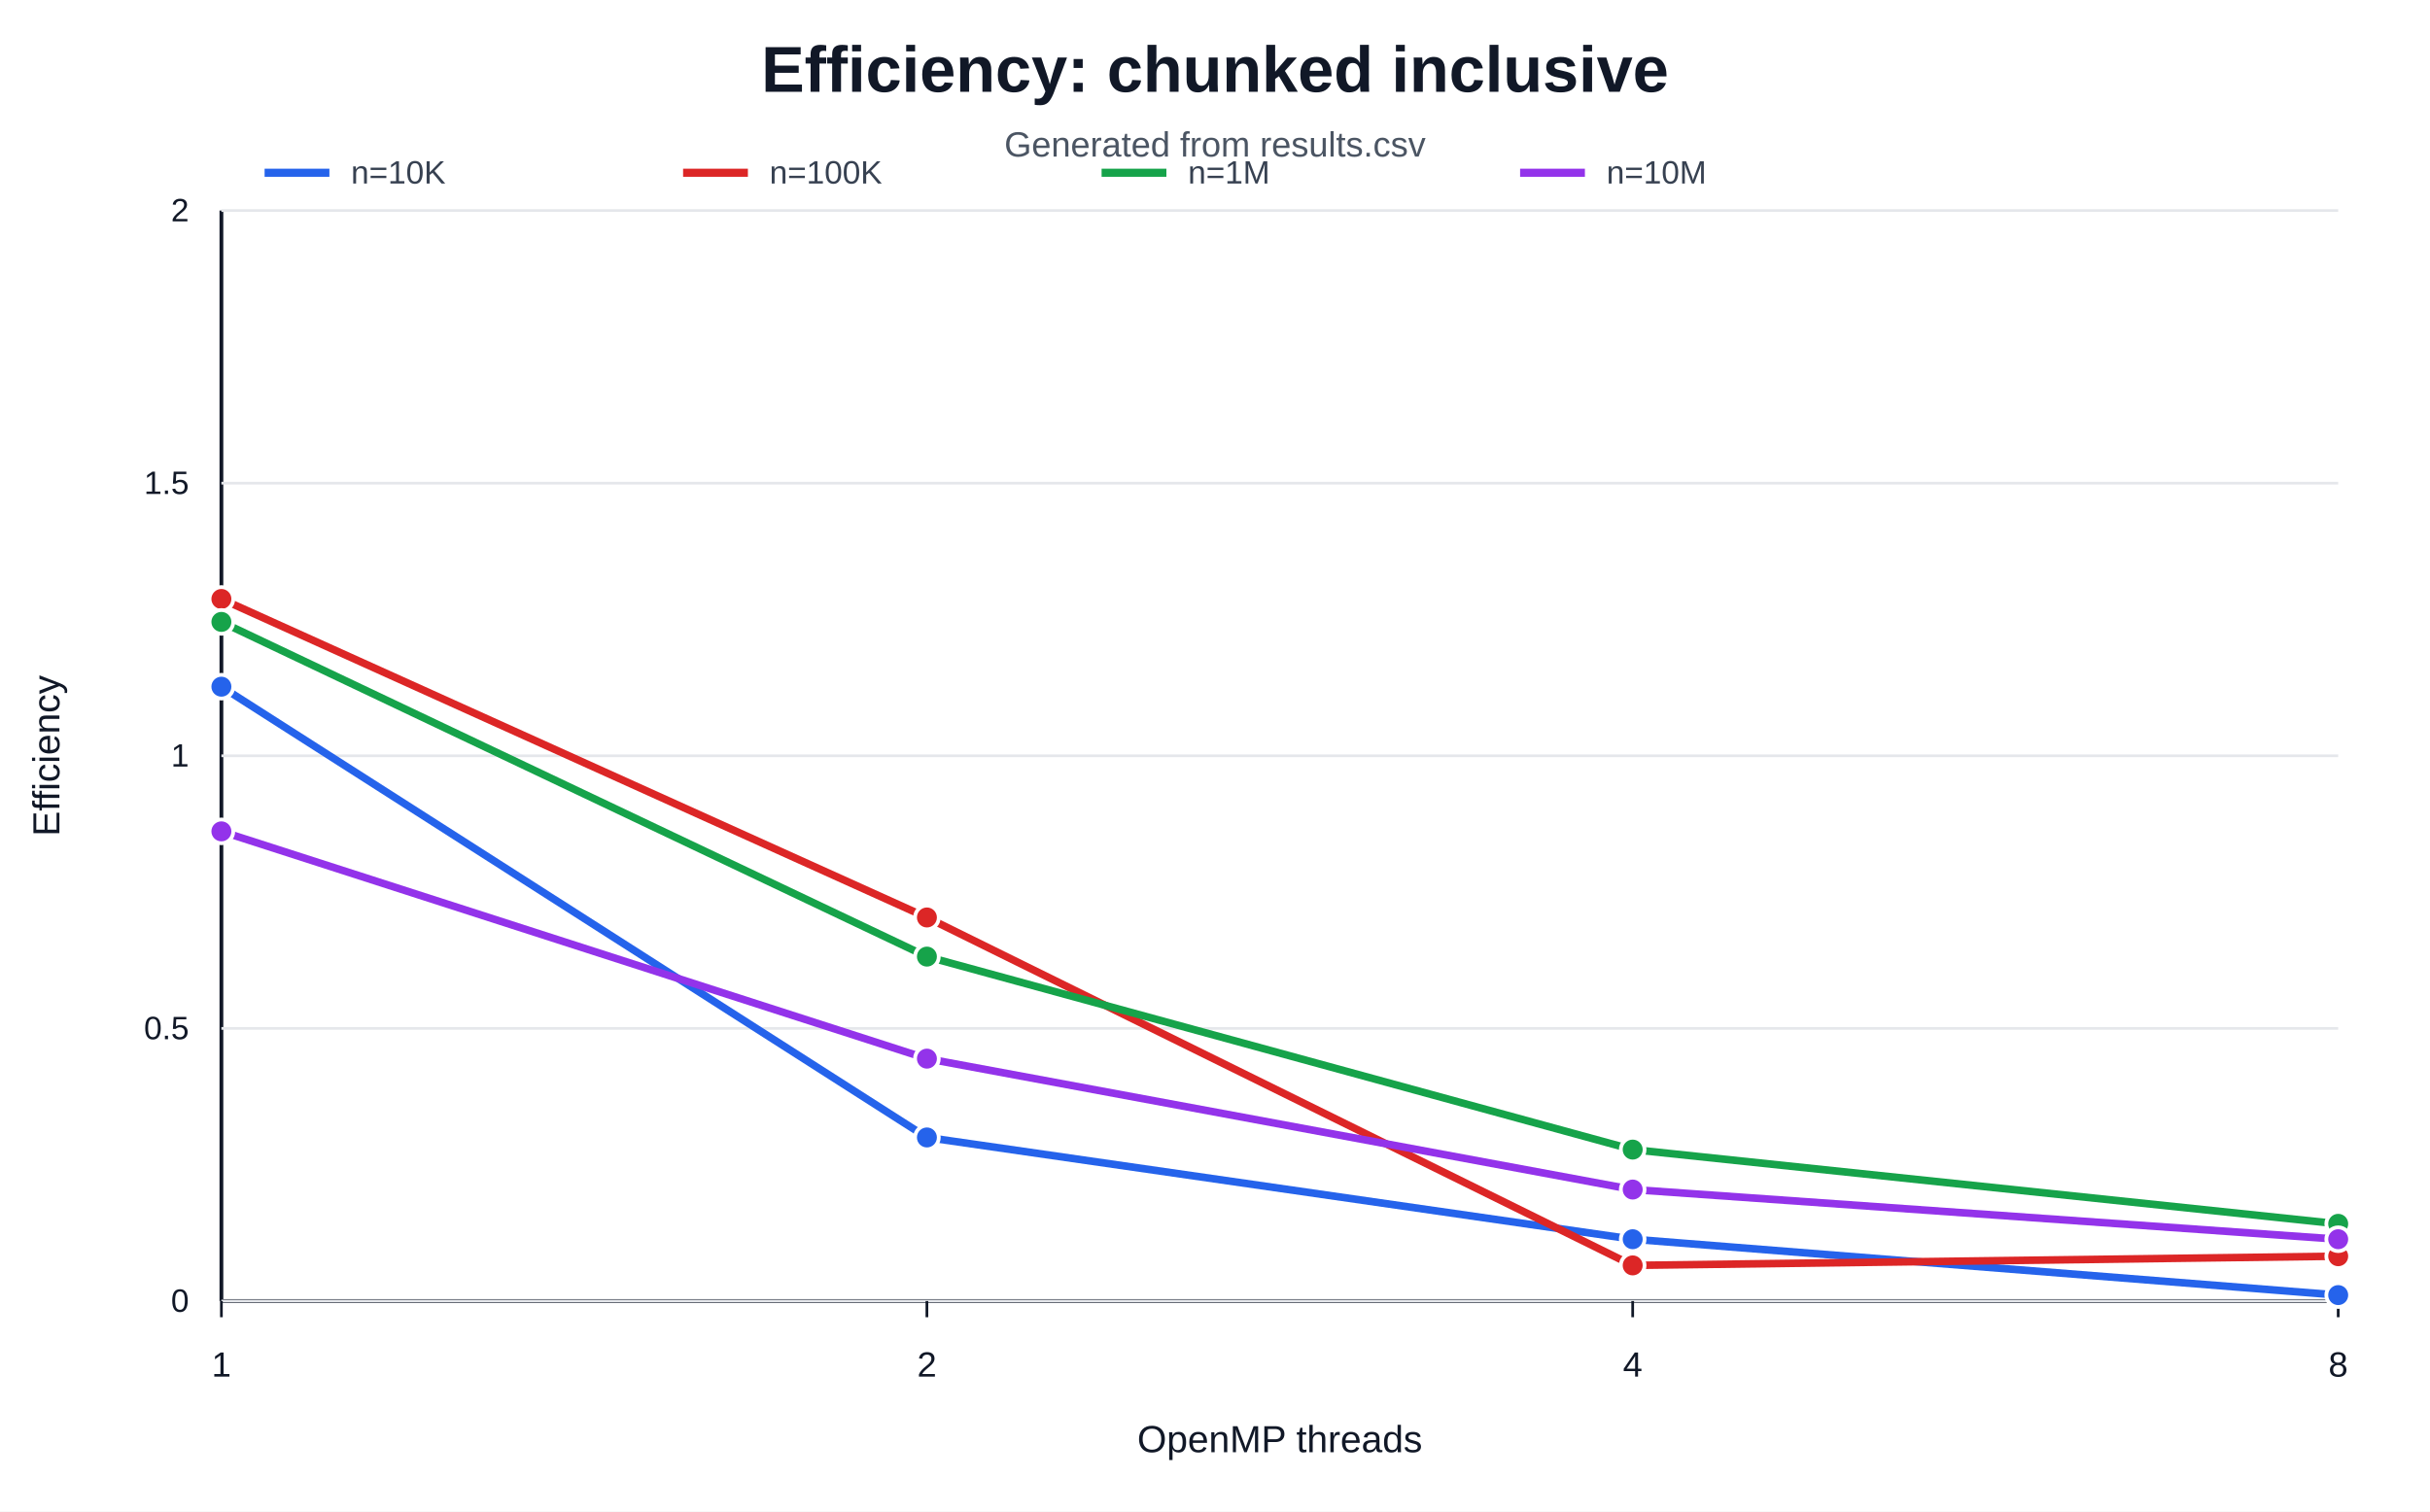
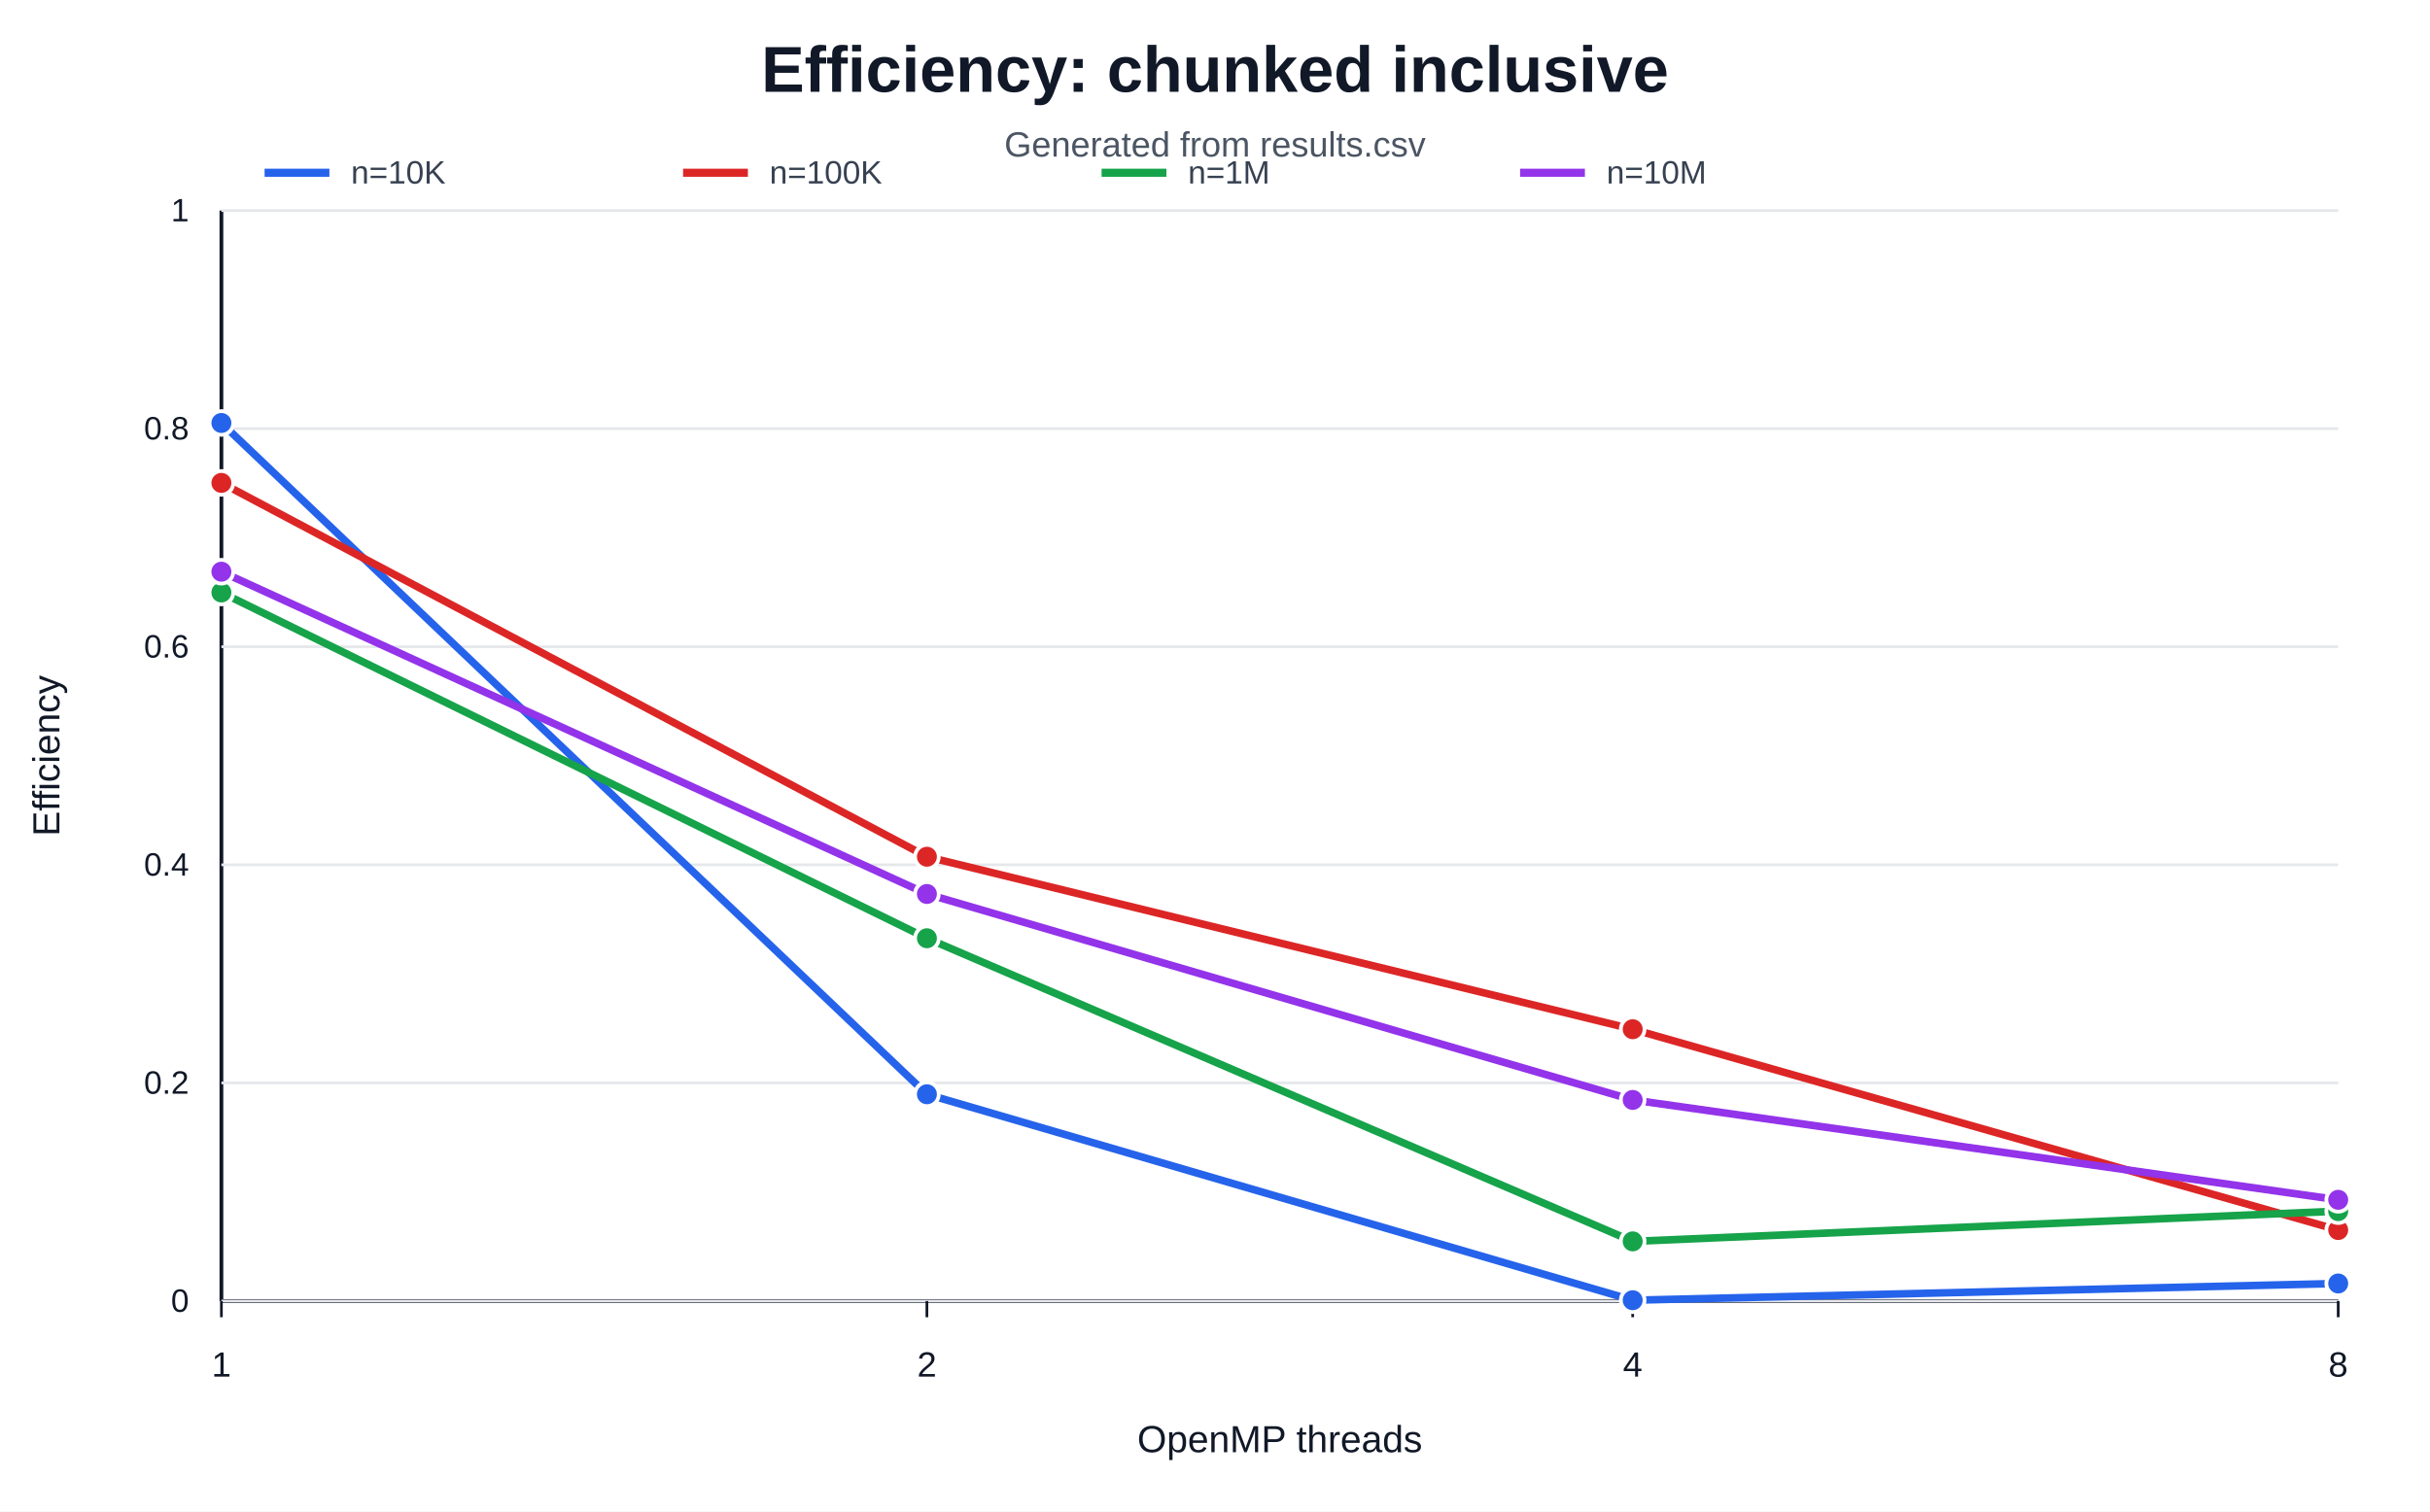
<svg xmlns="http://www.w3.org/2000/svg" width="900" height="560" viewBox="0 0 900 560">
  <rect width="100%" height="100%" fill="#ffffff" />
  <text x="450.0" y="34.0" text-anchor="middle" font-family="Arial, sans-serif" font-size="24" font-weight="700" fill="#111827">Efficiency: chunked inclusive</text>
  <text x="450.0" y="58.0" text-anchor="middle" font-family="Arial, sans-serif" font-size="13" font-weight="400" fill="#4b5563">Generated from results.csv</text>
  <line x1="82" y1="78" x2="82" y2="482" stroke="#111827" stroke-width="1.4" />
  <line x1="82" y1="482" x2="866" y2="482" stroke="#111827" stroke-width="1.4" />
  <line x1="82" y1="482.0" x2="866" y2="482.0" stroke="#e5e7eb" stroke-width="1" />
  <text x="70.0" y="486.0" text-anchor="end" font-family="Arial, sans-serif" font-size="12" font-weight="400" fill="#111827">0</text>
-   <line x1="82" y1="381.0" x2="866" y2="381.0" stroke="#e5e7eb" stroke-width="1" />
-   <text x="70.0" y="385.0" text-anchor="end" font-family="Arial, sans-serif" font-size="12" font-weight="400" fill="#111827">0.5</text>
-   <line x1="82" y1="280.0" x2="866" y2="280.0" stroke="#e5e7eb" stroke-width="1" />
-   <text x="70.0" y="284.0" text-anchor="end" font-family="Arial, sans-serif" font-size="12" font-weight="400" fill="#111827">1</text>
-   <line x1="82" y1="179.0" x2="866" y2="179.0" stroke="#e5e7eb" stroke-width="1" />
-   <text x="70.0" y="183.0" text-anchor="end" font-family="Arial, sans-serif" font-size="12" font-weight="400" fill="#111827">1.5</text>
+   <line x1="82" y1="401.2" x2="866" y2="401.2" stroke="#e5e7eb" stroke-width="1" />
+   <text x="70.0" y="405.2" text-anchor="end" font-family="Arial, sans-serif" font-size="12" font-weight="400" fill="#111827">0.2</text>
+   <line x1="82" y1="320.4" x2="866" y2="320.4" stroke="#e5e7eb" stroke-width="1" />
+   <text x="70.0" y="324.4" text-anchor="end" font-family="Arial, sans-serif" font-size="12" font-weight="400" fill="#111827">0.4</text>
+   <line x1="82" y1="239.6" x2="866" y2="239.6" stroke="#e5e7eb" stroke-width="1" />
+   <text x="70.0" y="243.6" text-anchor="end" font-family="Arial, sans-serif" font-size="12" font-weight="400" fill="#111827">0.6</text>
+   <line x1="82" y1="158.8" x2="866" y2="158.8" stroke="#e5e7eb" stroke-width="1" />
+   <text x="70.0" y="162.8" text-anchor="end" font-family="Arial, sans-serif" font-size="12" font-weight="400" fill="#111827">0.8</text>
  <line x1="82" y1="78.0" x2="866" y2="78.0" stroke="#e5e7eb" stroke-width="1" />
-   <text x="70.0" y="82.0" text-anchor="end" font-family="Arial, sans-serif" font-size="12" font-weight="400" fill="#111827">2</text>
+   <text x="70.0" y="82.0" text-anchor="end" font-family="Arial, sans-serif" font-size="12" font-weight="400" fill="#111827">1</text>
  <line x1="82.0" y1="482" x2="82.0" y2="488" stroke="#111827" stroke-width="1" />
  <text x="82.0" y="510.0" text-anchor="middle" font-family="Arial, sans-serif" font-size="13" font-weight="400" fill="#111827">1</text>
  <line x1="343.3" y1="482" x2="343.3" y2="488" stroke="#111827" stroke-width="1" />
  <text x="343.3" y="510.0" text-anchor="middle" font-family="Arial, sans-serif" font-size="13" font-weight="400" fill="#111827">2</text>
  <line x1="604.7" y1="482" x2="604.7" y2="488" stroke="#111827" stroke-width="1" />
  <text x="604.7" y="510.0" text-anchor="middle" font-family="Arial, sans-serif" font-size="13" font-weight="400" fill="#111827">4</text>
  <line x1="866.0" y1="482" x2="866.0" y2="488" stroke="#111827" stroke-width="1" />
  <text x="866.0" y="510.0" text-anchor="middle" font-family="Arial, sans-serif" font-size="13" font-weight="400" fill="#111827">8</text>
  <text x="474.0" y="538.0" text-anchor="middle" font-family="Arial, sans-serif" font-size="14" font-weight="400" fill="#111827">OpenMP threads</text>
  <text x="22" y="280.0" text-anchor="middle" font-family="Arial, sans-serif" font-size="14" fill="#111827" transform="rotate(-90 22 280.0)">Efficiency</text>
-   <path d="M 82.0 254.4 L 343.3 421.4 L 604.7 459.1 L 866.0 479.8" fill="none" stroke="#2563eb" stroke-width="2.8" stroke-linejoin="round" stroke-linecap="round" />
-   <circle cx="82.0" cy="254.4" r="4.4" fill="#2563eb" stroke="#ffffff" stroke-width="1.4" />
-   <circle cx="343.3" cy="421.4" r="4.4" fill="#2563eb" stroke="#ffffff" stroke-width="1.4" />
-   <circle cx="604.7" cy="459.1" r="4.4" fill="#2563eb" stroke="#ffffff" stroke-width="1.4" />
-   <circle cx="866.0" cy="479.8" r="4.4" fill="#2563eb" stroke="#ffffff" stroke-width="1.4" />
+   <path d="M 82.0 156.7 L 343.3 405.4 L 604.7 481.7 L 866.0 475.5" fill="none" stroke="#2563eb" stroke-width="2.8" stroke-linejoin="round" stroke-linecap="round" />
+   <circle cx="82.0" cy="156.7" r="4.4" fill="#2563eb" stroke="#ffffff" stroke-width="1.4" />
+   <circle cx="343.3" cy="405.4" r="4.4" fill="#2563eb" stroke="#ffffff" stroke-width="1.4" />
+   <circle cx="604.7" cy="481.7" r="4.4" fill="#2563eb" stroke="#ffffff" stroke-width="1.4" />
+   <circle cx="866.0" cy="475.5" r="4.4" fill="#2563eb" stroke="#ffffff" stroke-width="1.4" />
  <line x1="98" y1="64" x2="122" y2="64" stroke="#2563eb" stroke-width="3" />
  <text x="130.0" y="68.0" text-anchor="start" font-family="Arial, sans-serif" font-size="12" font-weight="400" fill="#374151">n=10K</text>
-   <path d="M 82.0 221.9 L 343.3 339.9 L 604.7 468.8 L 866.0 465.4" fill="none" stroke="#dc2626" stroke-width="2.8" stroke-linejoin="round" stroke-linecap="round" />
-   <circle cx="82.0" cy="221.9" r="4.4" fill="#dc2626" stroke="#ffffff" stroke-width="1.4" />
-   <circle cx="343.3" cy="339.9" r="4.4" fill="#dc2626" stroke="#ffffff" stroke-width="1.4" />
-   <circle cx="604.7" cy="468.8" r="4.4" fill="#dc2626" stroke="#ffffff" stroke-width="1.4" />
-   <circle cx="866.0" cy="465.4" r="4.4" fill="#dc2626" stroke="#ffffff" stroke-width="1.4" />
+   <path d="M 82.0 178.9 L 343.3 317.4 L 604.7 381.3 L 866.0 455.7" fill="none" stroke="#dc2626" stroke-width="2.8" stroke-linejoin="round" stroke-linecap="round" />
+   <circle cx="82.0" cy="178.9" r="4.4" fill="#dc2626" stroke="#ffffff" stroke-width="1.4" />
+   <circle cx="343.3" cy="317.4" r="4.4" fill="#dc2626" stroke="#ffffff" stroke-width="1.4" />
+   <circle cx="604.7" cy="381.3" r="4.4" fill="#dc2626" stroke="#ffffff" stroke-width="1.4" />
+   <circle cx="866.0" cy="455.7" r="4.4" fill="#dc2626" stroke="#ffffff" stroke-width="1.4" />
  <line x1="253" y1="64" x2="277" y2="64" stroke="#dc2626" stroke-width="3" />
  <text x="285.0" y="68.0" text-anchor="start" font-family="Arial, sans-serif" font-size="12" font-weight="400" fill="#374151">n=100K</text>
-   <path d="M 82.0 230.4 L 343.3 354.4 L 604.7 425.9 L 866.0 453.4" fill="none" stroke="#16a34a" stroke-width="2.8" stroke-linejoin="round" stroke-linecap="round" />
-   <circle cx="82.0" cy="230.4" r="4.4" fill="#16a34a" stroke="#ffffff" stroke-width="1.4" />
-   <circle cx="343.3" cy="354.4" r="4.4" fill="#16a34a" stroke="#ffffff" stroke-width="1.4" />
-   <circle cx="604.7" cy="425.9" r="4.4" fill="#16a34a" stroke="#ffffff" stroke-width="1.4" />
-   <circle cx="866.0" cy="453.4" r="4.4" fill="#16a34a" stroke="#ffffff" stroke-width="1.4" />
+   <path d="M 82.0 219.5 L 343.3 347.6 L 604.7 459.9 L 866.0 448.7" fill="none" stroke="#16a34a" stroke-width="2.8" stroke-linejoin="round" stroke-linecap="round" />
+   <circle cx="82.0" cy="219.5" r="4.4" fill="#16a34a" stroke="#ffffff" stroke-width="1.4" />
+   <circle cx="343.3" cy="347.6" r="4.4" fill="#16a34a" stroke="#ffffff" stroke-width="1.4" />
+   <circle cx="604.7" cy="459.9" r="4.4" fill="#16a34a" stroke="#ffffff" stroke-width="1.4" />
+   <circle cx="866.0" cy="448.7" r="4.4" fill="#16a34a" stroke="#ffffff" stroke-width="1.4" />
  <line x1="408" y1="64" x2="432" y2="64" stroke="#16a34a" stroke-width="3" />
  <text x="440.0" y="68.0" text-anchor="start" font-family="Arial, sans-serif" font-size="12" font-weight="400" fill="#374151">n=1M</text>
-   <path d="M 82.0 308.0 L 343.3 392.2 L 604.7 440.7 L 866.0 459.1" fill="none" stroke="#9333ea" stroke-width="2.8" stroke-linejoin="round" stroke-linecap="round" />
-   <circle cx="82.0" cy="308.0" r="4.4" fill="#9333ea" stroke="#ffffff" stroke-width="1.4" />
-   <circle cx="343.3" cy="392.2" r="4.4" fill="#9333ea" stroke="#ffffff" stroke-width="1.4" />
-   <circle cx="604.7" cy="440.7" r="4.4" fill="#9333ea" stroke="#ffffff" stroke-width="1.4" />
-   <circle cx="866.0" cy="459.1" r="4.4" fill="#9333ea" stroke="#ffffff" stroke-width="1.4" />
+   <path d="M 82.0 211.8 L 343.3 331.2 L 604.7 407.5 L 866.0 444.5" fill="none" stroke="#9333ea" stroke-width="2.8" stroke-linejoin="round" stroke-linecap="round" />
+   <circle cx="82.0" cy="211.8" r="4.4" fill="#9333ea" stroke="#ffffff" stroke-width="1.4" />
+   <circle cx="343.3" cy="331.2" r="4.4" fill="#9333ea" stroke="#ffffff" stroke-width="1.4" />
+   <circle cx="604.7" cy="407.5" r="4.4" fill="#9333ea" stroke="#ffffff" stroke-width="1.4" />
+   <circle cx="866.0" cy="444.5" r="4.4" fill="#9333ea" stroke="#ffffff" stroke-width="1.4" />
  <line x1="563" y1="64" x2="587" y2="64" stroke="#9333ea" stroke-width="3" />
  <text x="595.0" y="68.0" text-anchor="start" font-family="Arial, sans-serif" font-size="12" font-weight="400" fill="#374151">n=10M</text>
</svg>
